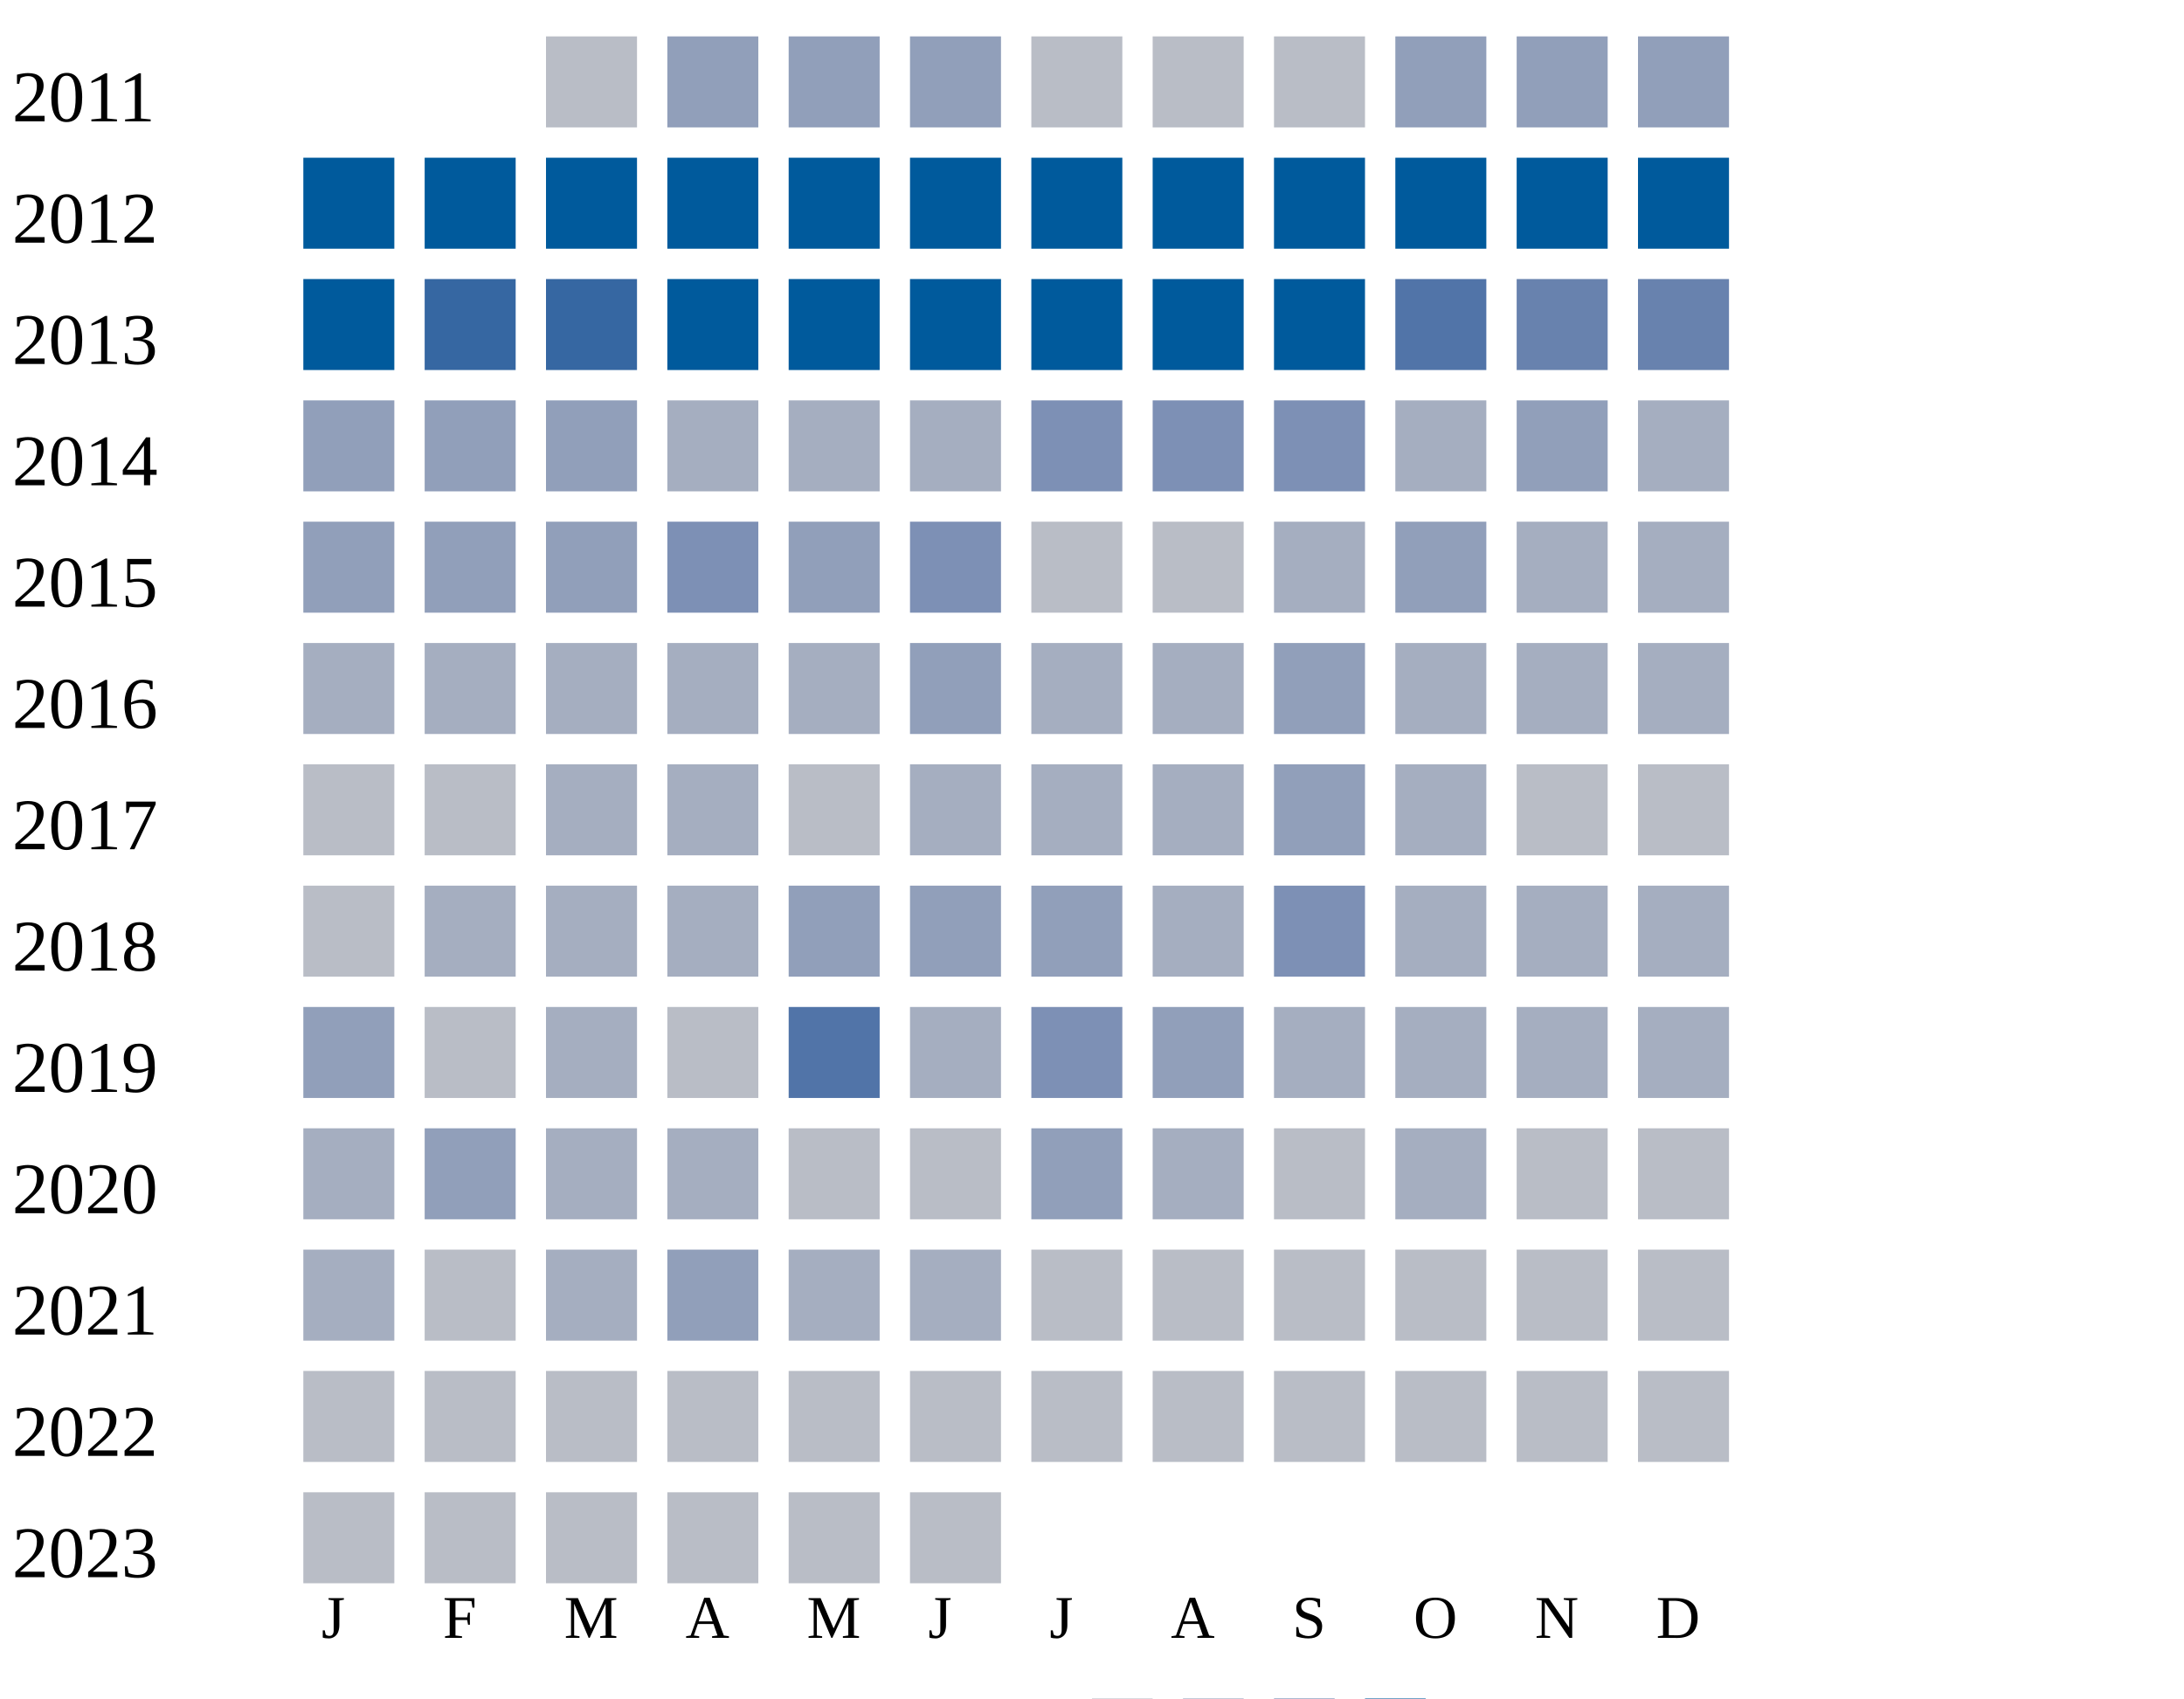
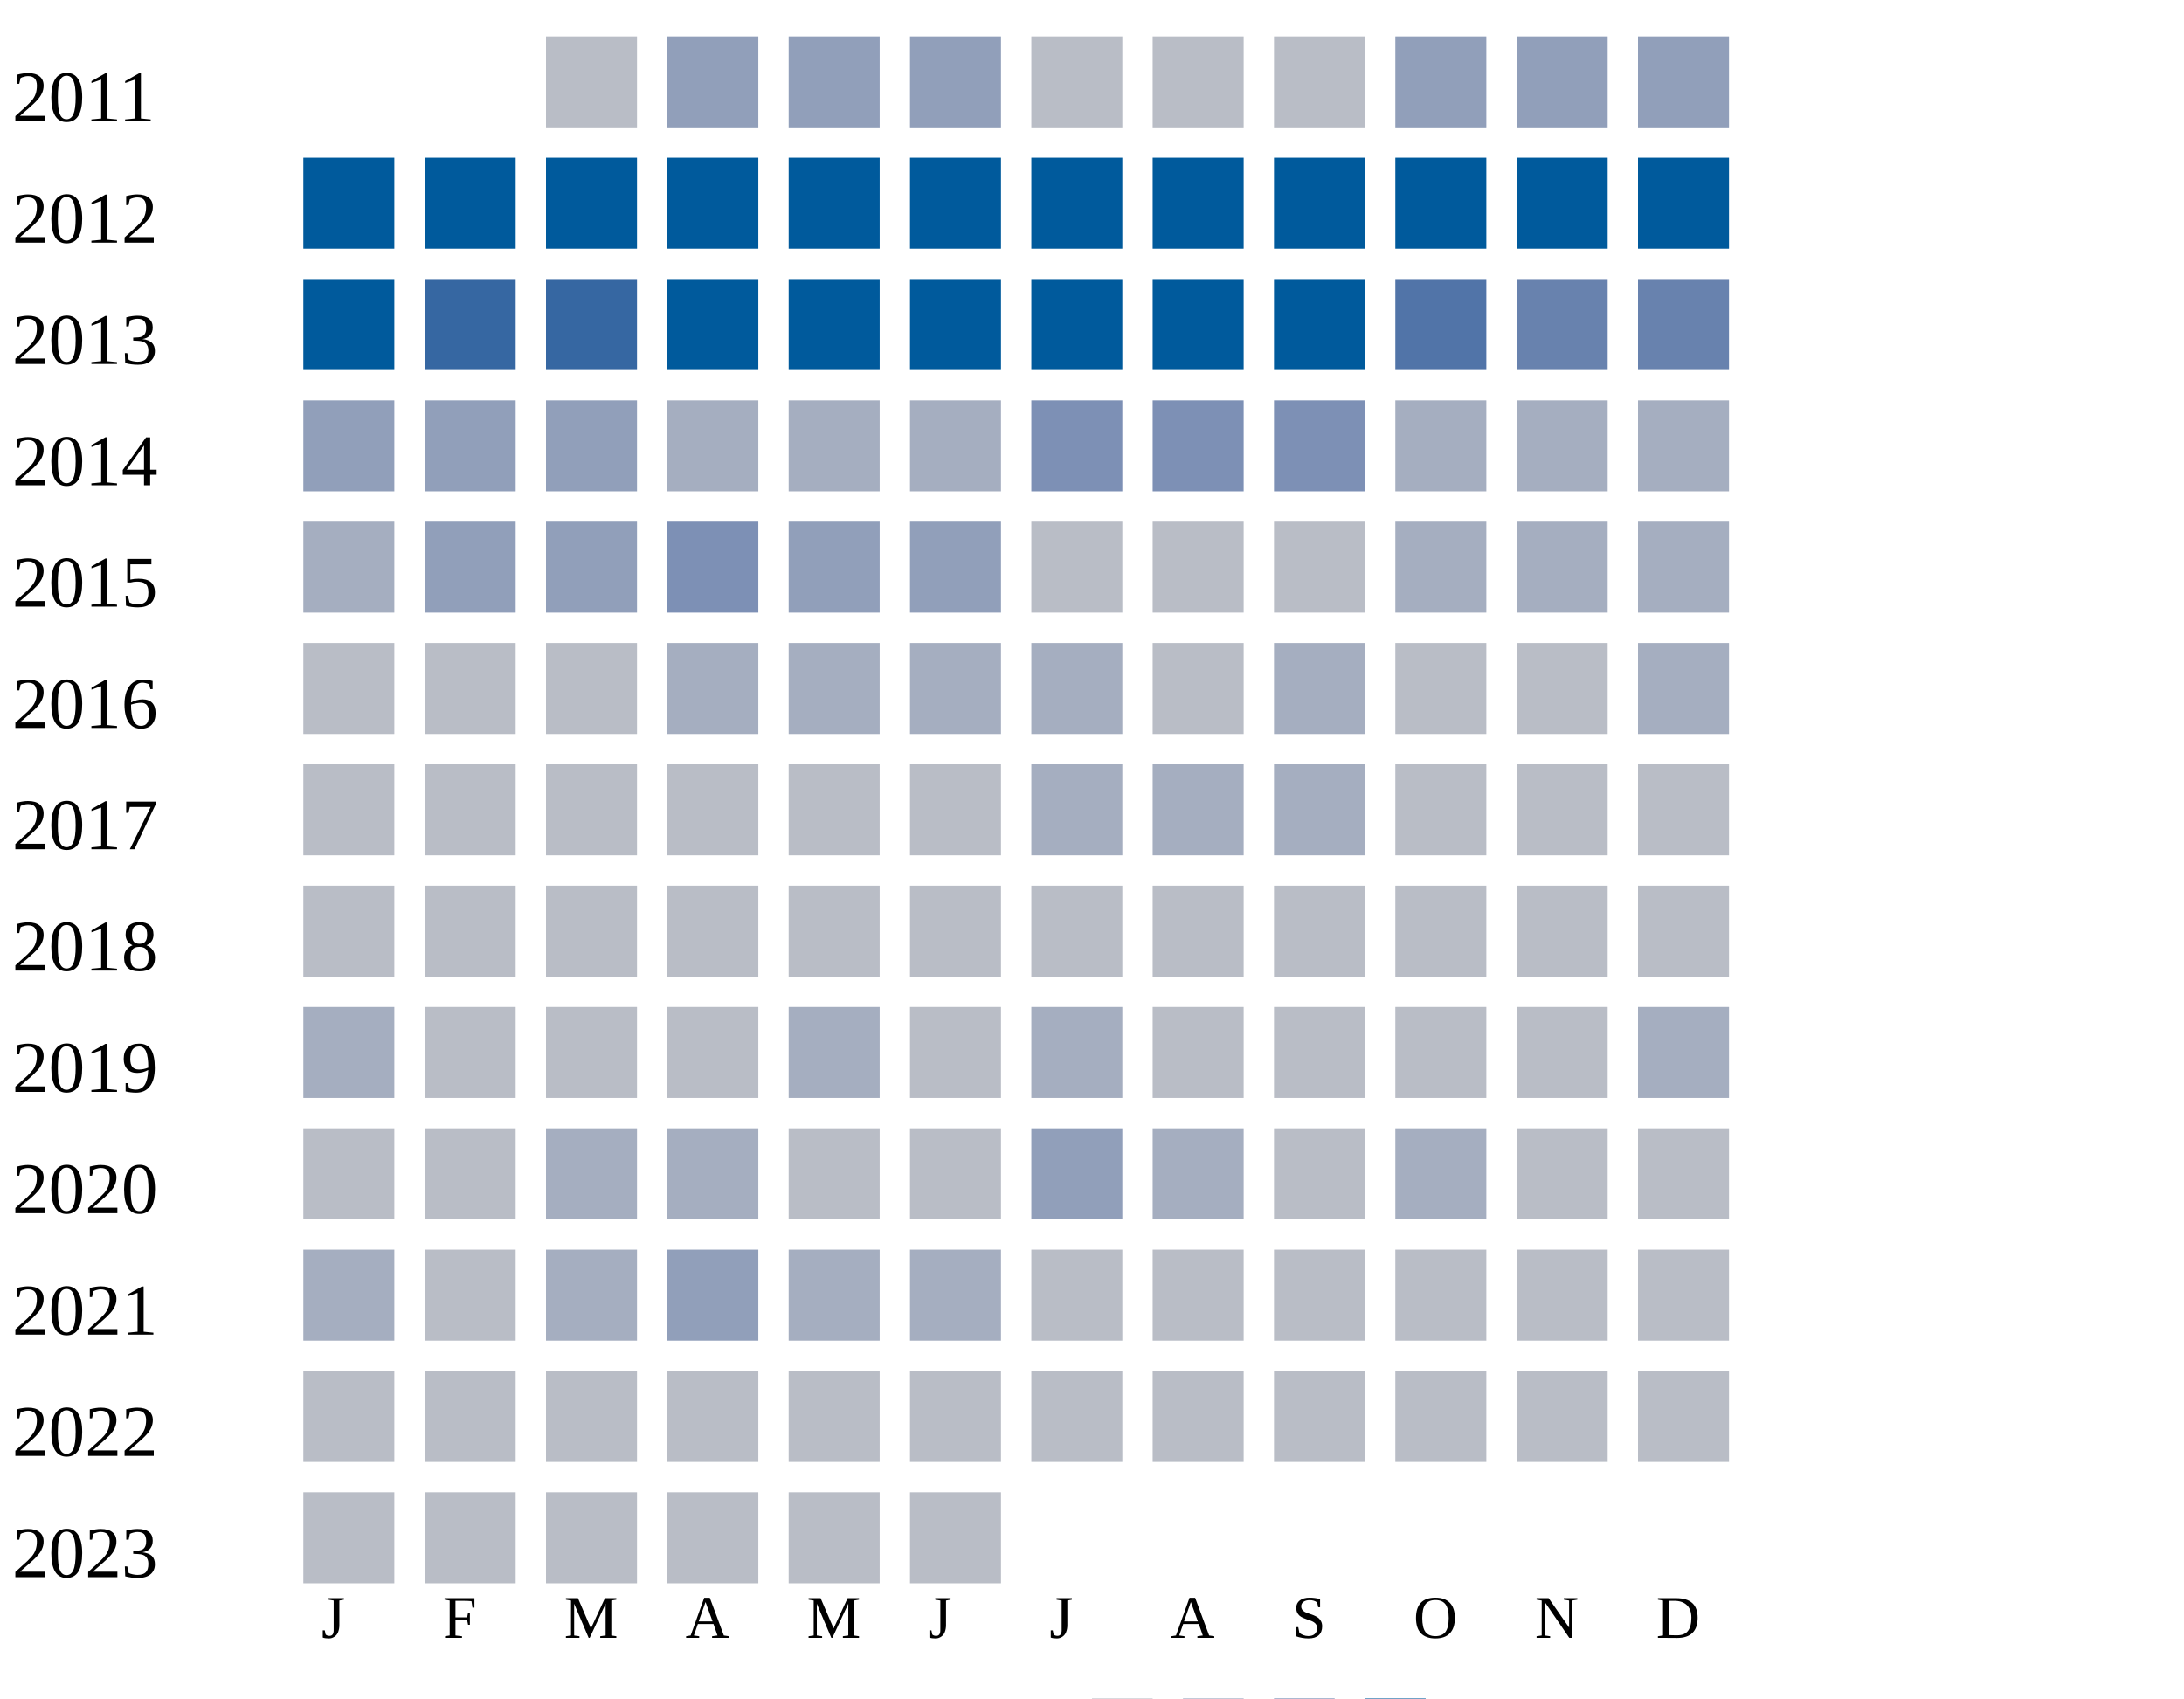
<svg xmlns="http://www.w3.org/2000/svg" width="360" height="280">
  <g transform="translate(0 0)">
    <text x="2" y="20">2011</text>
    <rect x="90" y="6" width="15" height="15" fill="#b9bdc6" />
    <rect x="110" y="6" width="15" height="15" fill="#919fba" />
    <rect x="130" y="6" width="15" height="15" fill="#919fba" />
    <rect x="150" y="6" width="15" height="15" fill="#919fba" />
    <rect x="170" y="6" width="15" height="15" fill="#b9bdc6" />
    <rect x="190" y="6" width="15" height="15" fill="#b9bdc6" />
    <rect x="210" y="6" width="15" height="15" fill="#b9bdc6" />
    <rect x="230" y="6" width="15" height="15" fill="#919fba" />
    <rect x="250" y="6" width="15" height="15" fill="#919fba" />
    <rect x="270" y="6" width="15" height="15" fill="#919fba" />
  </g>
  <g transform="translate(0 20)">
    <text x="2" y="20">2012</text>
    <rect x="50" y="6" width="15" height="15" fill="#005a9c" />
    <rect x="70" y="6" width="15" height="15" fill="#005a9c" />
    <rect x="90" y="6" width="15" height="15" fill="#005a9c" />
    <rect x="110" y="6" width="15" height="15" fill="#005a9c" />
    <rect x="130" y="6" width="15" height="15" fill="#005a9c" />
    <rect x="150" y="6" width="15" height="15" fill="#005a9c" />
    <rect x="170" y="6" width="15" height="15" fill="#005a9c" />
    <rect x="190" y="6" width="15" height="15" fill="#005a9c" />
    <rect x="210" y="6" width="15" height="15" fill="#005a9c" />
    <rect x="230" y="6" width="15" height="15" fill="#005a9c" />
    <rect x="250" y="6" width="15" height="15" fill="#005a9c" />
    <rect x="270" y="6" width="15" height="15" fill="#005a9c" />
  </g>
  <g transform="translate(0 40)">
    <text x="2" y="20">2013</text>
    <rect x="50" y="6" width="15" height="15" fill="#005a9c" />
    <rect x="70" y="6" width="15" height="15" fill="#3667a2" />
    <rect x="90" y="6" width="15" height="15" fill="#3667a2" />
    <rect x="110" y="6" width="15" height="15" fill="#005a9c" />
    <rect x="130" y="6" width="15" height="15" fill="#005a9c" />
    <rect x="150" y="6" width="15" height="15" fill="#005a9c" />
    <rect x="170" y="6" width="15" height="15" fill="#005a9c" />
    <rect x="190" y="6" width="15" height="15" fill="#005a9c" />
    <rect x="210" y="6" width="15" height="15" fill="#005a9c" />
    <rect x="230" y="6" width="15" height="15" fill="#5174a8" />
    <rect x="250" y="6" width="15" height="15" fill="#6882ae" />
    <rect x="270" y="6" width="15" height="15" fill="#6882ae" />
  </g>
  <g transform="translate(0 60)">
    <text x="2" y="20">2014</text>
    <rect x="50" y="6" width="15" height="15" fill="#919fba" />
    <rect x="70" y="6" width="15" height="15" fill="#919fba" />
    <rect x="90" y="6" width="15" height="15" fill="#919fba" />
    <rect x="110" y="6" width="15" height="15" fill="#a5aec0" />
    <rect x="130" y="6" width="15" height="15" fill="#a5aec0" />
    <rect x="150" y="6" width="15" height="15" fill="#a5aec0" />
    <rect x="170" y="6" width="15" height="15" fill="#7d90b5" />
    <rect x="190" y="6" width="15" height="15" fill="#7d90b5" />
    <rect x="210" y="6" width="15" height="15" fill="#7d90b5" />
    <rect x="230" y="6" width="15" height="15" fill="#a5aec0" />
-     <rect x="250" y="6" width="15" height="15" fill="#919fba" />
+     <rect x="250" y="6" width="15" height="15" fill="#a5aec0" />
    <rect x="270" y="6" width="15" height="15" fill="#a5aec0" />
  </g>
  <g transform="translate(0 80)">
    <text x="2" y="20">2015</text>
-     <rect x="50" y="6" width="15" height="15" fill="#919fba" />
+     <rect x="50" y="6" width="15" height="15" fill="#a5aec0" />
    <rect x="70" y="6" width="15" height="15" fill="#919fba" />
    <rect x="90" y="6" width="15" height="15" fill="#919fba" />
    <rect x="110" y="6" width="15" height="15" fill="#7d90b5" />
    <rect x="130" y="6" width="15" height="15" fill="#919fba" />
-     <rect x="150" y="6" width="15" height="15" fill="#7d90b5" />
-     <rect x="170" y="6" width="15" height="15" fill="#b9bdc6" />
-     <rect x="190" y="6" width="15" height="15" fill="#b9bdc6" />
-     <rect x="210" y="6" width="15" height="15" fill="#a5aec0" />
-     <rect x="230" y="6" width="15" height="15" fill="#919fba" />
+     <rect x="150" y="6" width="15" height="15" fill="#919fba" />
+     <rect x="170" y="6" width="15" height="15" fill="#b9bdc6" />
+     <rect x="190" y="6" width="15" height="15" fill="#b9bdc6" />
+     <rect x="210" y="6" width="15" height="15" fill="#b9bdc6" />
+     <rect x="230" y="6" width="15" height="15" fill="#a5aec0" />
    <rect x="250" y="6" width="15" height="15" fill="#a5aec0" />
    <rect x="270" y="6" width="15" height="15" fill="#a5aec0" />
  </g>
  <g transform="translate(0 100)">
    <text x="2" y="20">2016</text>
-     <rect x="50" y="6" width="15" height="15" fill="#a5aec0" />
-     <rect x="70" y="6" width="15" height="15" fill="#a5aec0" />
-     <rect x="90" y="6" width="15" height="15" fill="#a5aec0" />
+     <rect x="50" y="6" width="15" height="15" fill="#b9bdc6" />
+     <rect x="70" y="6" width="15" height="15" fill="#b9bdc6" />
+     <rect x="90" y="6" width="15" height="15" fill="#b9bdc6" />
    <rect x="110" y="6" width="15" height="15" fill="#a5aec0" />
    <rect x="130" y="6" width="15" height="15" fill="#a5aec0" />
-     <rect x="150" y="6" width="15" height="15" fill="#919fba" />
+     <rect x="150" y="6" width="15" height="15" fill="#a5aec0" />
+     <rect x="170" y="6" width="15" height="15" fill="#a5aec0" />
+     <rect x="190" y="6" width="15" height="15" fill="#b9bdc6" />
+     <rect x="210" y="6" width="15" height="15" fill="#a5aec0" />
+     <rect x="230" y="6" width="15" height="15" fill="#b9bdc6" />
+     <rect x="250" y="6" width="15" height="15" fill="#b9bdc6" />
+     <rect x="270" y="6" width="15" height="15" fill="#a5aec0" />
+   </g>
+   <g transform="translate(0 120)">
+     <text x="2" y="20">2017</text>
+     <rect x="50" y="6" width="15" height="15" fill="#b9bdc6" />
+     <rect x="70" y="6" width="15" height="15" fill="#b9bdc6" />
+     <rect x="90" y="6" width="15" height="15" fill="#b9bdc6" />
+     <rect x="110" y="6" width="15" height="15" fill="#b9bdc6" />
+     <rect x="130" y="6" width="15" height="15" fill="#b9bdc6" />
+     <rect x="150" y="6" width="15" height="15" fill="#b9bdc6" />
    <rect x="170" y="6" width="15" height="15" fill="#a5aec0" />
    <rect x="190" y="6" width="15" height="15" fill="#a5aec0" />
-     <rect x="210" y="6" width="15" height="15" fill="#919fba" />
-     <rect x="230" y="6" width="15" height="15" fill="#a5aec0" />
-     <rect x="250" y="6" width="15" height="15" fill="#a5aec0" />
-     <rect x="270" y="6" width="15" height="15" fill="#a5aec0" />
-   </g>
-   <g transform="translate(0 120)">
-     <text x="2" y="20">2017</text>
-     <rect x="50" y="6" width="15" height="15" fill="#b9bdc6" />
-     <rect x="70" y="6" width="15" height="15" fill="#b9bdc6" />
-     <rect x="90" y="6" width="15" height="15" fill="#a5aec0" />
-     <rect x="110" y="6" width="15" height="15" fill="#a5aec0" />
-     <rect x="130" y="6" width="15" height="15" fill="#b9bdc6" />
-     <rect x="150" y="6" width="15" height="15" fill="#a5aec0" />
-     <rect x="170" y="6" width="15" height="15" fill="#a5aec0" />
-     <rect x="190" y="6" width="15" height="15" fill="#a5aec0" />
-     <rect x="210" y="6" width="15" height="15" fill="#919fba" />
-     <rect x="230" y="6" width="15" height="15" fill="#a5aec0" />
+     <rect x="210" y="6" width="15" height="15" fill="#a5aec0" />
+     <rect x="230" y="6" width="15" height="15" fill="#b9bdc6" />
    <rect x="250" y="6" width="15" height="15" fill="#b9bdc6" />
    <rect x="270" y="6" width="15" height="15" fill="#b9bdc6" />
  </g>
  <g transform="translate(0 140)">
    <text x="2" y="20">2018</text>
    <rect x="50" y="6" width="15" height="15" fill="#b9bdc6" />
-     <rect x="70" y="6" width="15" height="15" fill="#a5aec0" />
-     <rect x="90" y="6" width="15" height="15" fill="#a5aec0" />
-     <rect x="110" y="6" width="15" height="15" fill="#a5aec0" />
-     <rect x="130" y="6" width="15" height="15" fill="#919fba" />
-     <rect x="150" y="6" width="15" height="15" fill="#919fba" />
-     <rect x="170" y="6" width="15" height="15" fill="#919fba" />
-     <rect x="190" y="6" width="15" height="15" fill="#a5aec0" />
-     <rect x="210" y="6" width="15" height="15" fill="#7d90b5" />
-     <rect x="230" y="6" width="15" height="15" fill="#a5aec0" />
-     <rect x="250" y="6" width="15" height="15" fill="#a5aec0" />
-     <rect x="270" y="6" width="15" height="15" fill="#a5aec0" />
+     <rect x="70" y="6" width="15" height="15" fill="#b9bdc6" />
+     <rect x="90" y="6" width="15" height="15" fill="#b9bdc6" />
+     <rect x="110" y="6" width="15" height="15" fill="#b9bdc6" />
+     <rect x="130" y="6" width="15" height="15" fill="#b9bdc6" />
+     <rect x="150" y="6" width="15" height="15" fill="#b9bdc6" />
+     <rect x="170" y="6" width="15" height="15" fill="#b9bdc6" />
+     <rect x="190" y="6" width="15" height="15" fill="#b9bdc6" />
+     <rect x="210" y="6" width="15" height="15" fill="#b9bdc6" />
+     <rect x="230" y="6" width="15" height="15" fill="#b9bdc6" />
+     <rect x="250" y="6" width="15" height="15" fill="#b9bdc6" />
+     <rect x="270" y="6" width="15" height="15" fill="#b9bdc6" />
  </g>
  <g transform="translate(0 160)">
    <text x="2" y="20">2019</text>
-     <rect x="50" y="6" width="15" height="15" fill="#919fba" />
-     <rect x="70" y="6" width="15" height="15" fill="#b9bdc6" />
-     <rect x="90" y="6" width="15" height="15" fill="#a5aec0" />
-     <rect x="110" y="6" width="15" height="15" fill="#b9bdc6" />
-     <rect x="130" y="6" width="15" height="15" fill="#5174a8" />
-     <rect x="150" y="6" width="15" height="15" fill="#a5aec0" />
-     <rect x="170" y="6" width="15" height="15" fill="#7d90b5" />
-     <rect x="190" y="6" width="15" height="15" fill="#919fba" />
-     <rect x="210" y="6" width="15" height="15" fill="#a5aec0" />
-     <rect x="230" y="6" width="15" height="15" fill="#a5aec0" />
-     <rect x="250" y="6" width="15" height="15" fill="#a5aec0" />
+     <rect x="50" y="6" width="15" height="15" fill="#a5aec0" />
+     <rect x="70" y="6" width="15" height="15" fill="#b9bdc6" />
+     <rect x="90" y="6" width="15" height="15" fill="#b9bdc6" />
+     <rect x="110" y="6" width="15" height="15" fill="#b9bdc6" />
+     <rect x="130" y="6" width="15" height="15" fill="#a5aec0" />
+     <rect x="150" y="6" width="15" height="15" fill="#b9bdc6" />
+     <rect x="170" y="6" width="15" height="15" fill="#a5aec0" />
+     <rect x="190" y="6" width="15" height="15" fill="#b9bdc6" />
+     <rect x="210" y="6" width="15" height="15" fill="#b9bdc6" />
+     <rect x="230" y="6" width="15" height="15" fill="#b9bdc6" />
+     <rect x="250" y="6" width="15" height="15" fill="#b9bdc6" />
    <rect x="270" y="6" width="15" height="15" fill="#a5aec0" />
  </g>
  <g transform="translate(0 180)">
    <text x="2" y="20">2020</text>
-     <rect x="50" y="6" width="15" height="15" fill="#a5aec0" />
-     <rect x="70" y="6" width="15" height="15" fill="#919fba" />
+     <rect x="50" y="6" width="15" height="15" fill="#b9bdc6" />
+     <rect x="70" y="6" width="15" height="15" fill="#b9bdc6" />
    <rect x="90" y="6" width="15" height="15" fill="#a5aec0" />
    <rect x="110" y="6" width="15" height="15" fill="#a5aec0" />
    <rect x="130" y="6" width="15" height="15" fill="#b9bdc6" />
    <rect x="150" y="6" width="15" height="15" fill="#b9bdc6" />
    <rect x="170" y="6" width="15" height="15" fill="#919fba" />
    <rect x="190" y="6" width="15" height="15" fill="#a5aec0" />
    <rect x="210" y="6" width="15" height="15" fill="#b9bdc6" />
    <rect x="230" y="6" width="15" height="15" fill="#a5aec0" />
    <rect x="250" y="6" width="15" height="15" fill="#b9bdc6" />
    <rect x="270" y="6" width="15" height="15" fill="#b9bdc6" />
  </g>
  <g transform="translate(0 200)">
    <text x="2" y="20">2021</text>
    <rect x="50" y="6" width="15" height="15" fill="#a5aec0" />
    <rect x="70" y="6" width="15" height="15" fill="#b9bdc6" />
    <rect x="90" y="6" width="15" height="15" fill="#a5aec0" />
    <rect x="110" y="6" width="15" height="15" fill="#919fba" />
    <rect x="130" y="6" width="15" height="15" fill="#a5aec0" />
    <rect x="150" y="6" width="15" height="15" fill="#a5aec0" />
    <rect x="170" y="6" width="15" height="15" fill="#b9bdc6" />
    <rect x="190" y="6" width="15" height="15" fill="#b9bdc6" />
    <rect x="210" y="6" width="15" height="15" fill="#b9bdc6" />
    <rect x="230" y="6" width="15" height="15" fill="#b9bdc6" />
    <rect x="250" y="6" width="15" height="15" fill="#b9bdc6" />
    <rect x="270" y="6" width="15" height="15" fill="#b9bdc6" />
  </g>
  <g transform="translate(0 220)">
    <text x="2" y="20">2022</text>
    <rect x="50" y="6" width="15" height="15" fill="#b9bdc6" />
    <rect x="70" y="6" width="15" height="15" fill="#b9bdc6" />
    <rect x="90" y="6" width="15" height="15" fill="#b9bdc6" />
    <rect x="110" y="6" width="15" height="15" fill="#b9bdc6" />
    <rect x="130" y="6" width="15" height="15" fill="#b9bdc6" />
    <rect x="150" y="6" width="15" height="15" fill="#b9bdc6" />
    <rect x="170" y="6" width="15" height="15" fill="#b9bdc6" />
    <rect x="190" y="6" width="15" height="15" fill="#b9bdc6" />
    <rect x="210" y="6" width="15" height="15" fill="#b9bdc6" />
    <rect x="230" y="6" width="15" height="15" fill="#b9bdc6" />
    <rect x="250" y="6" width="15" height="15" fill="#b9bdc6" />
    <rect x="270" y="6" width="15" height="15" fill="#b9bdc6" />
  </g>
  <g transform="translate(0 240)">
    <text x="2" y="20">2023</text>
    <rect x="50" y="6" width="15" height="15" fill="#b9bdc6" />
    <rect x="70" y="6" width="15" height="15" fill="#b9bdc6" />
    <rect x="90" y="6" width="15" height="15" fill="#b9bdc6" />
    <rect x="110" y="6" width="15" height="15" fill="#b9bdc6" />
    <rect x="130" y="6" width="15" height="15" fill="#b9bdc6" />
    <rect x="150" y="6" width="15" height="15" fill="#b9bdc6" />
  </g>
  <text style="font-size: 10px; text-align: center" x="53" y="270">J</text>
  <text style="font-size: 10px; text-align: center" x="73" y="270">F</text>
  <text style="font-size: 10px; text-align: center" x="93" y="270">M</text>
  <text style="font-size: 10px; text-align: center" x="113" y="270">A</text>
  <text style="font-size: 10px; text-align: center" x="133" y="270">M</text>
  <text style="font-size: 10px; text-align: center" x="153" y="270">J</text>
  <text style="font-size: 10px; text-align: center" x="173" y="270">J</text>
  <text style="font-size: 10px; text-align: center" x="193" y="270">A</text>
  <text style="font-size: 10px; text-align: center" x="213" y="270">S</text>
  <text style="font-size: 10px; text-align: center" x="233" y="270">O</text>
  <text style="font-size: 10px; text-align: center" x="253" y="270">N</text>
  <text style="font-size: 10px; text-align: center" x="273" y="270">D</text>
  <text style="font-size: 10px;" x="155" y="289">Less</text>
  <rect fill="#b9bdc6" width="10" height="10" x="180" y="280" />
  <rect fill="#919fba" width="10" height="10" x="195" y="280" />
  <rect fill="#6882ae" width="10" height="10" x="210" y="280" />
  <rect fill="#005a9c" width="10" height="10" x="225" y="280" />
  <text x="240" y="289" style="font-size: 10px;">More</text>
</svg>
